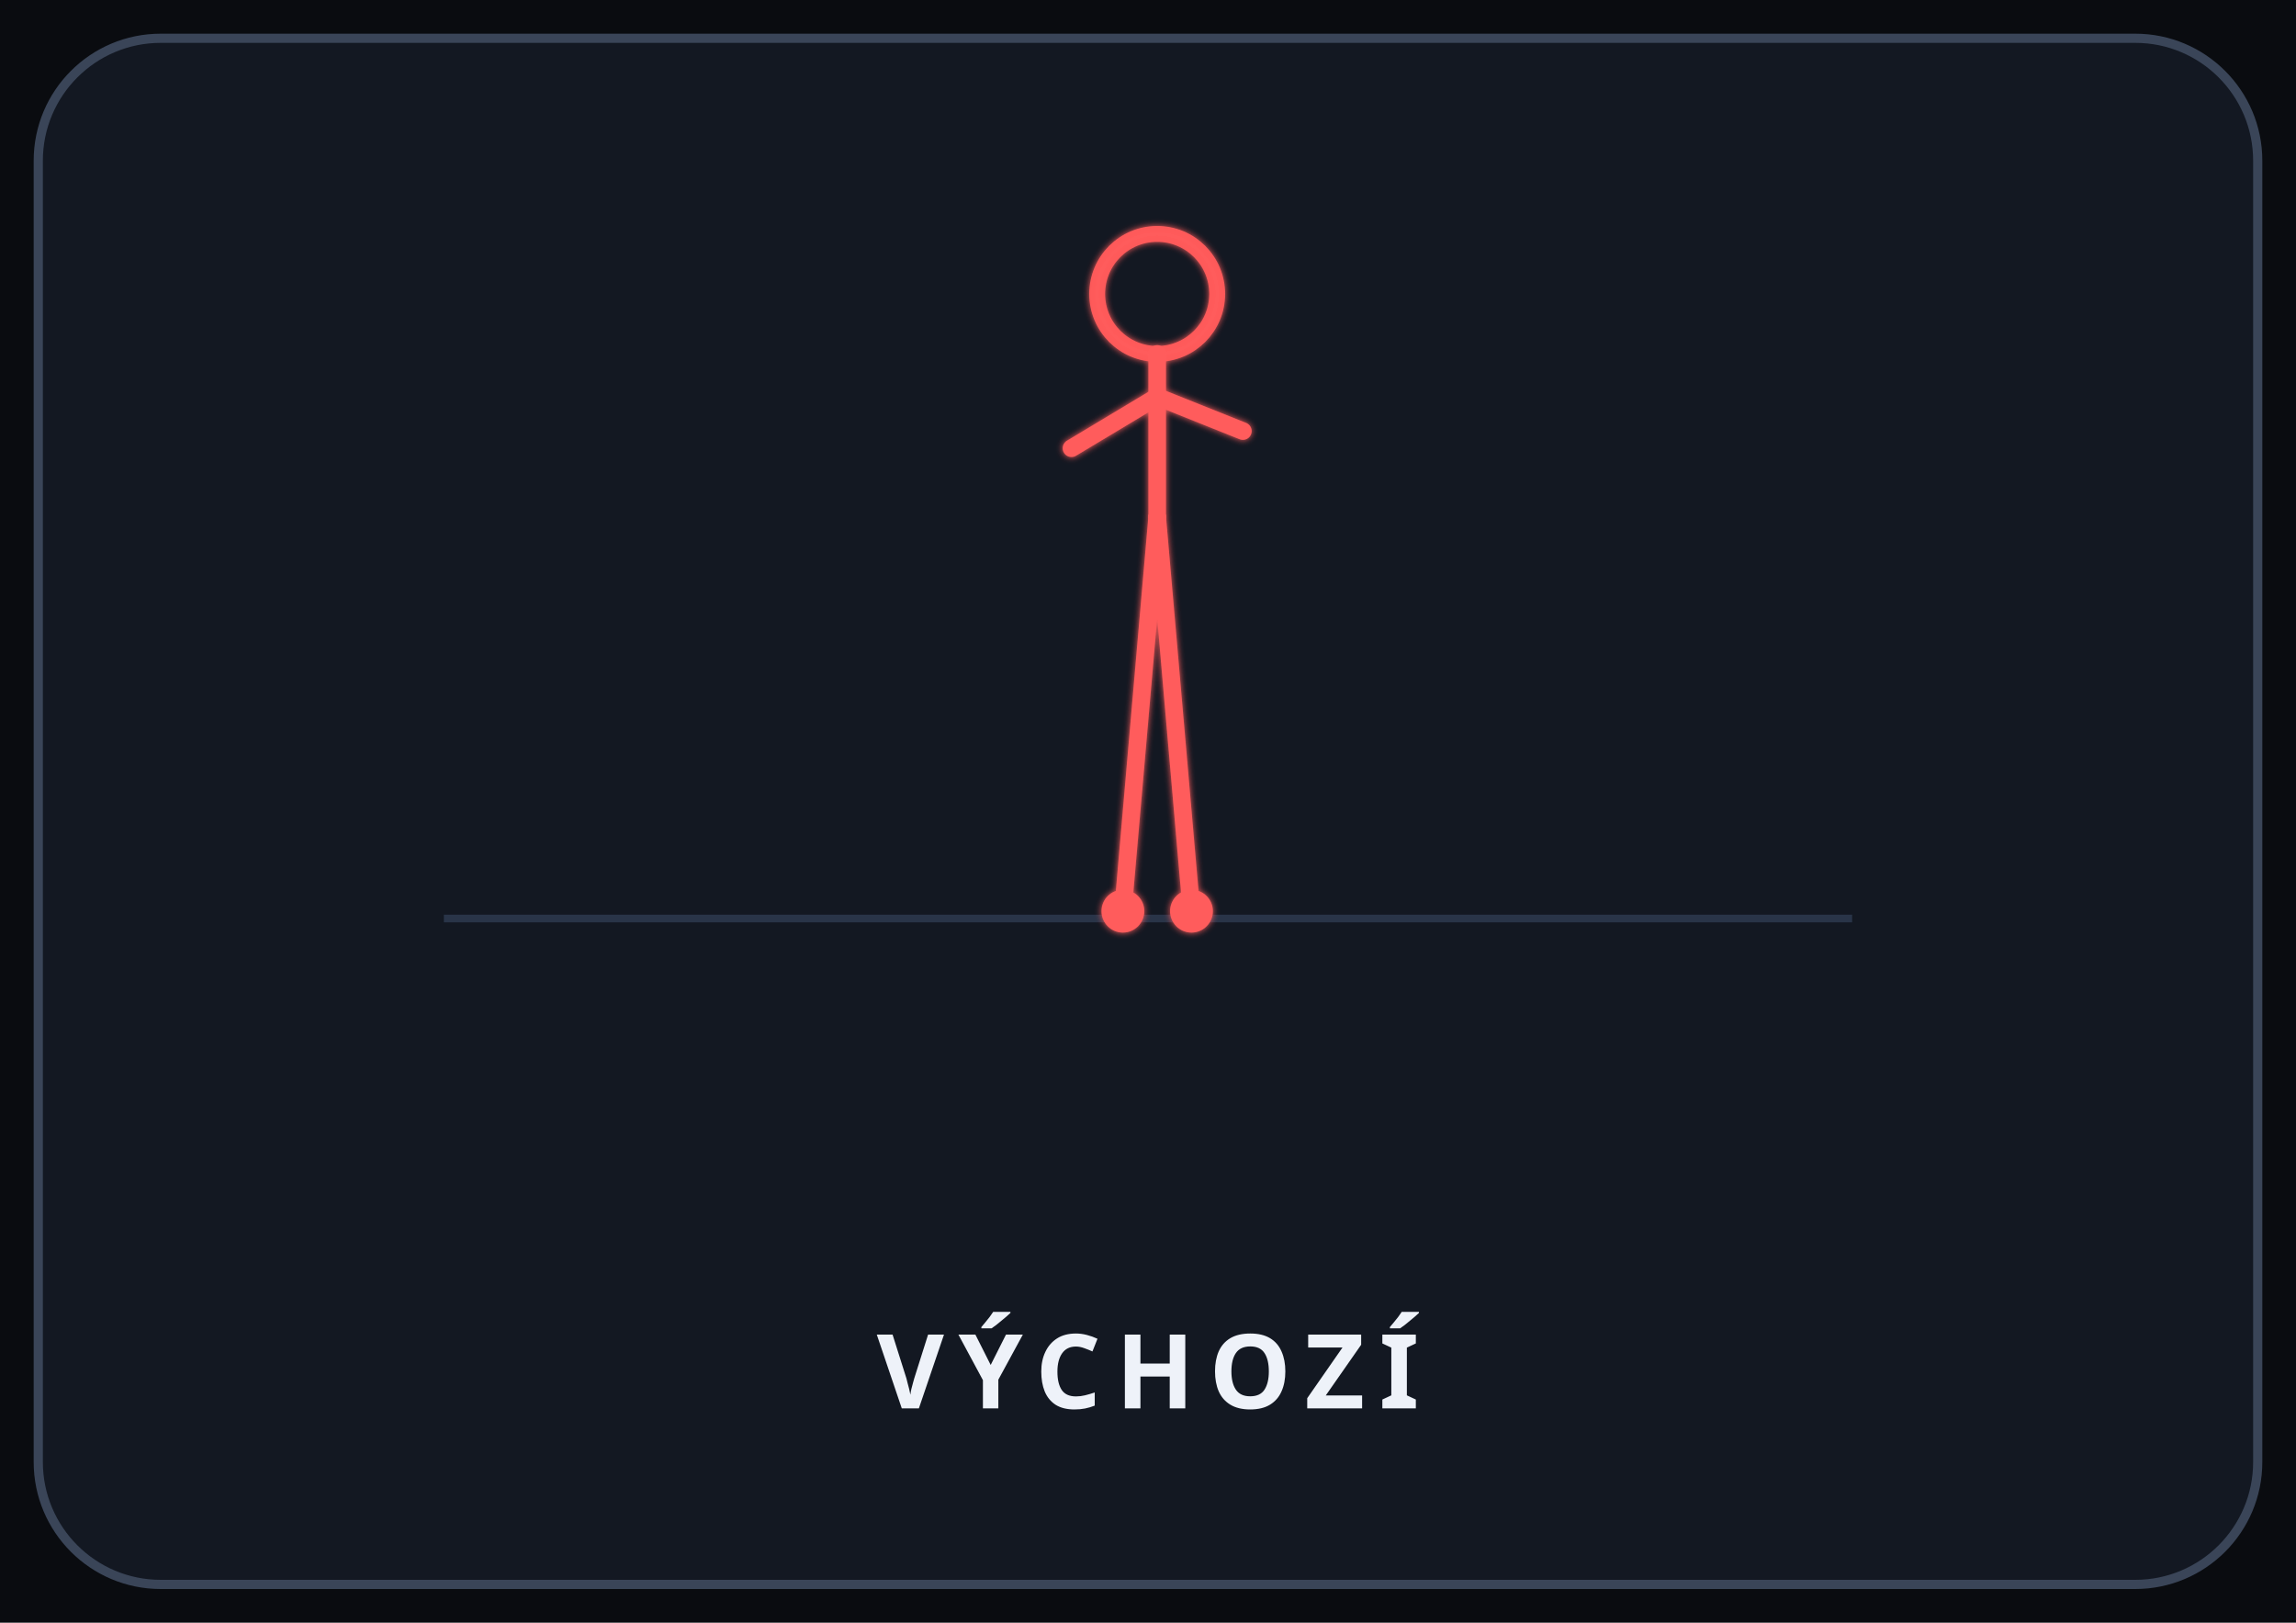
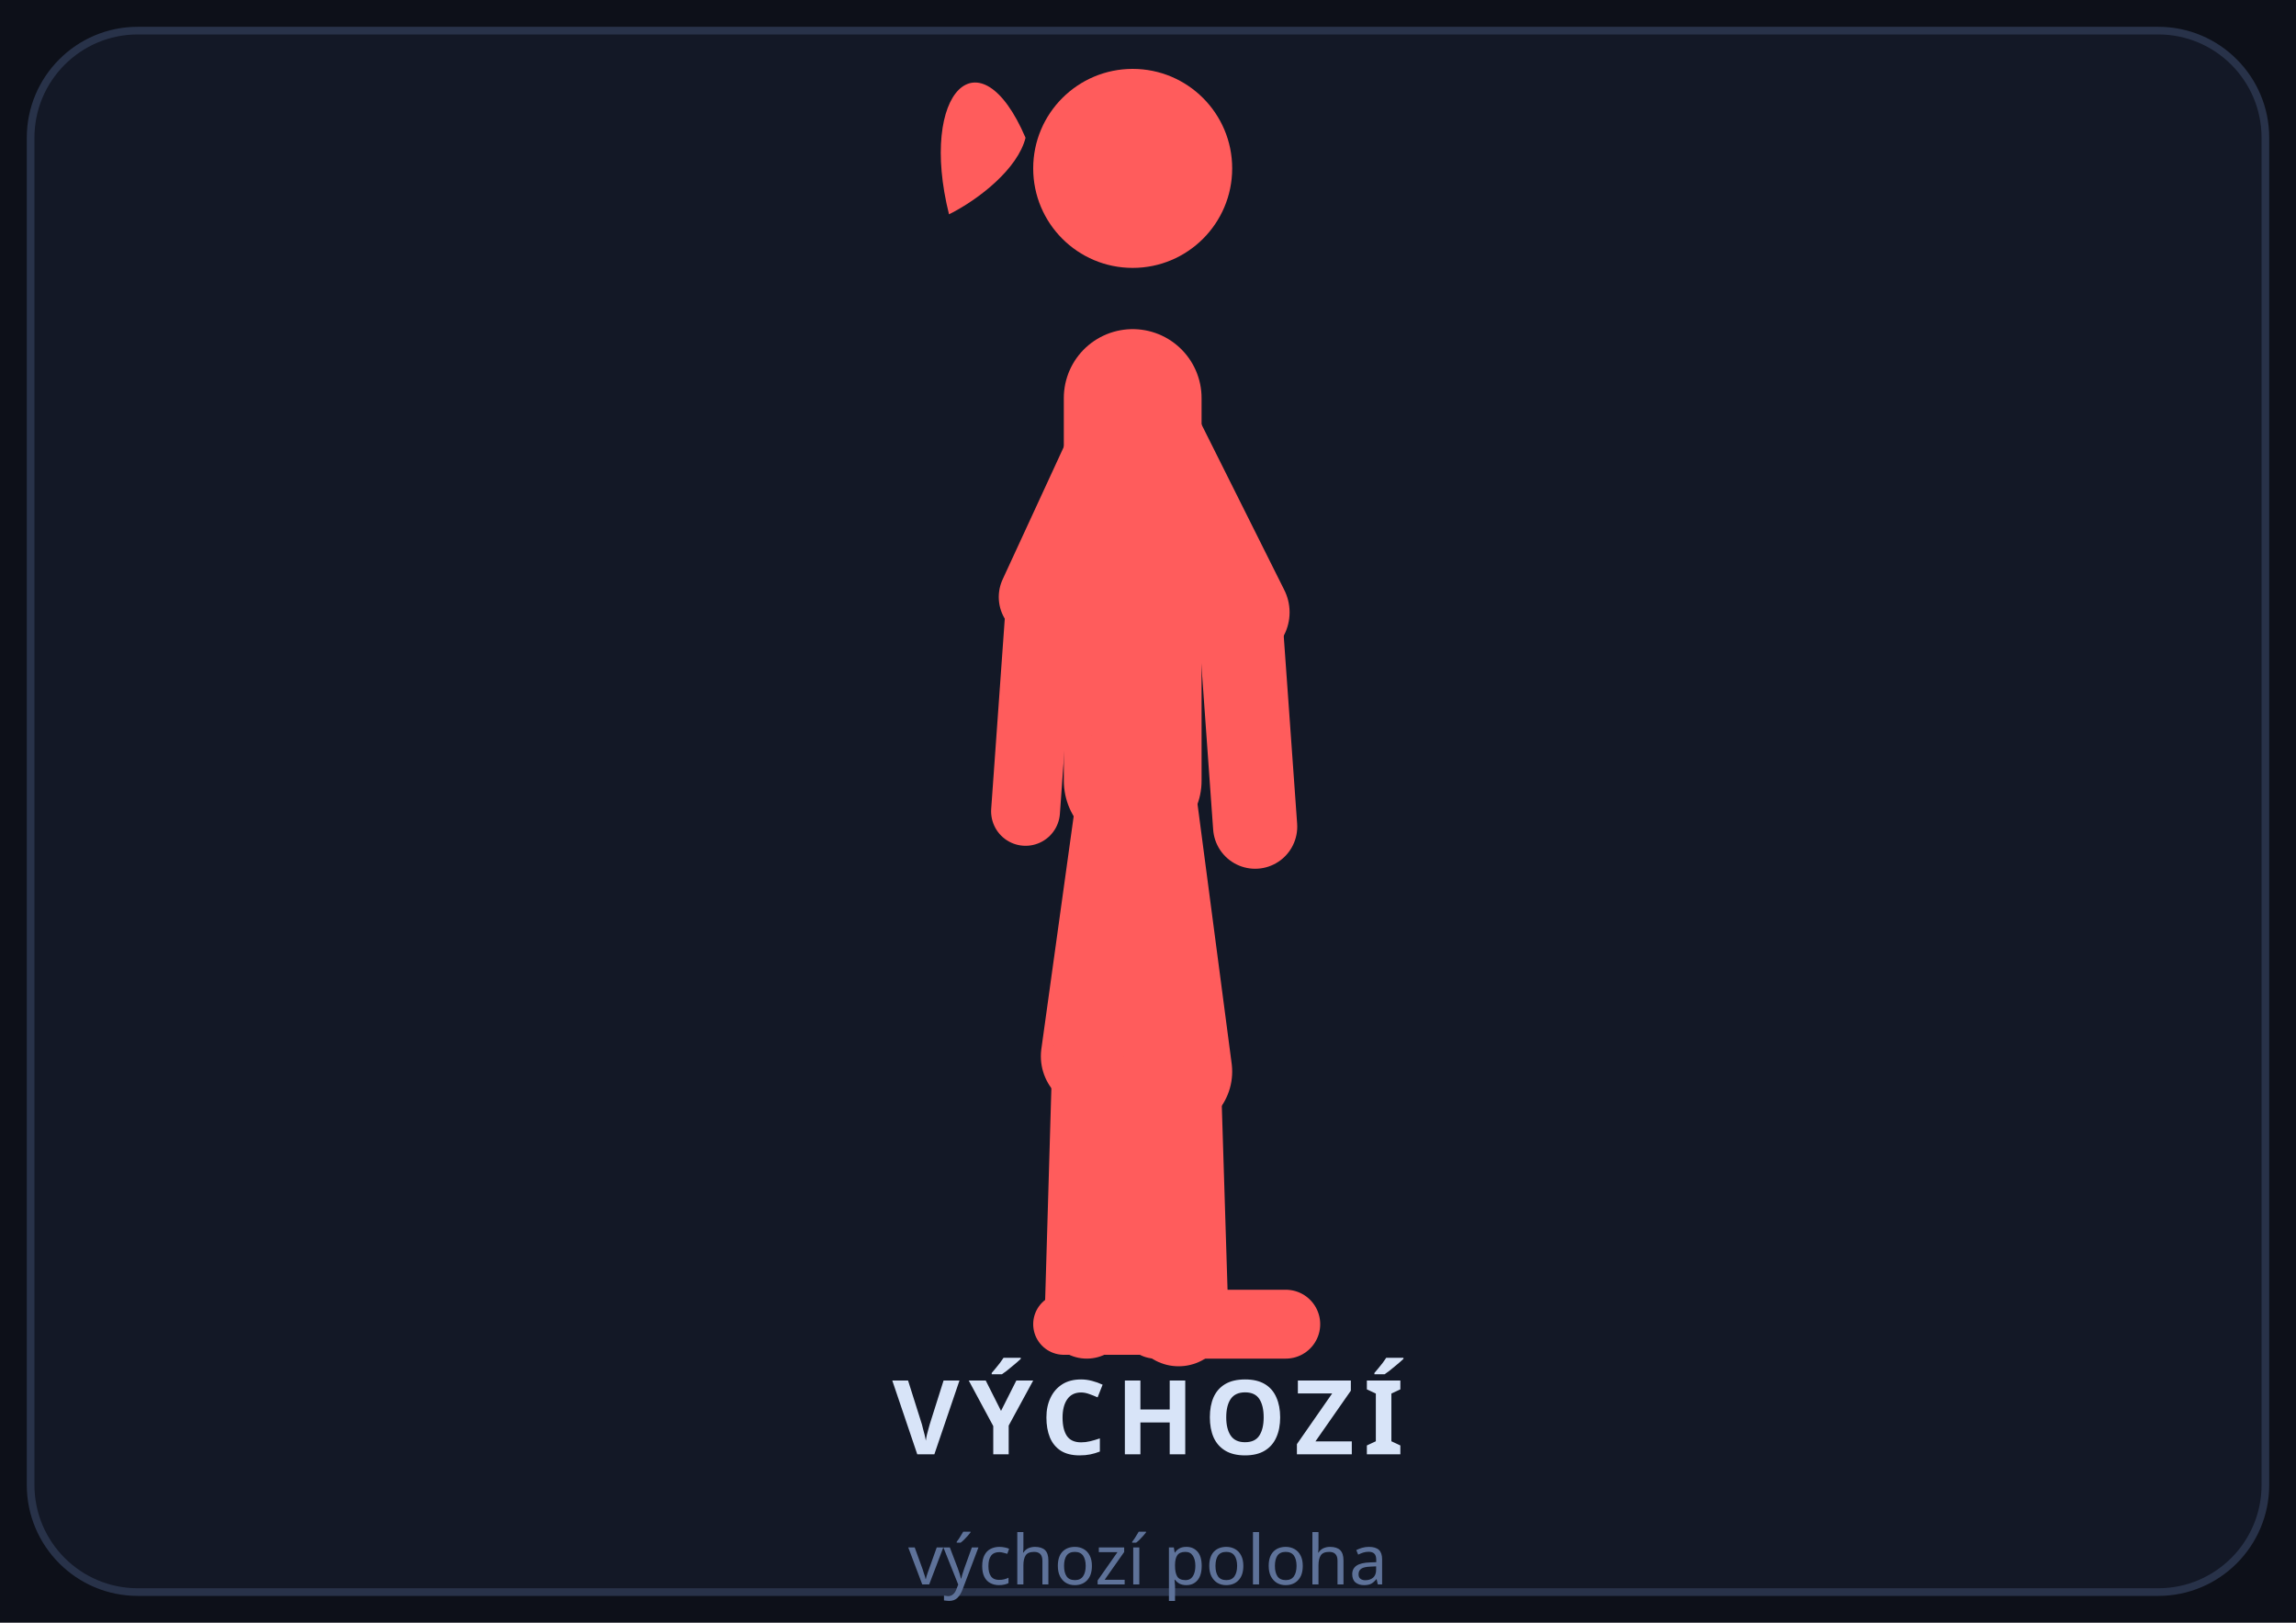
<svg xmlns="http://www.w3.org/2000/svg" viewBox="0 0 300 212" fill="none" aria-hidden="true">
-   <defs>
-     <filter id="sfGlow" x="-40%" y="-40%" width="180%" height="180%">
-       <feGaussianBlur stdDeviation="0.45" result="b" />
-       <feMerge>
-         <feMergeNode in="b" />
-         <feMergeNode in="SourceGraphic" />
-       </feMerge>
-     </filter>
-   </defs>
-   <rect width="300" height="212" fill="#0a0c10" />
-   <rect x="5" y="5" width="290" height="202" rx="16" ry="16" fill="#131822" stroke="#3a4558" stroke-width="1.2" />
-   <g transform="translate(50,12)">
-     <line x1="8" y1="108" x2="192" y2="108" stroke="#4a5f82" stroke-width="1" opacity="0.4" />
-     <g filter="url(#sfGlow)">
-       <g transform="translate(34,4) scale(1.12)">
-         <circle cx="60" cy="20" r="7" stroke="#ff5c5c" stroke-width="1.85" fill="none" opacity="0.98" />
-         <path d="M60 27 L60 46" stroke="#ff5c5c" stroke-width="2.05" stroke-linecap="round" stroke-linejoin="round" />
-         <path d="M60 46 L56 92" stroke="#ff5c5c" stroke-width="2.05" stroke-linecap="round" stroke-linejoin="round" />
-         <path d="M60 46 L64 92" stroke="#ff5c5c" stroke-width="2.05" stroke-linecap="round" stroke-linejoin="round" />
-         <path d="M60 32 L50 38" stroke="#ff5c5c" stroke-width="2.05" stroke-linecap="round" stroke-linejoin="round" />
-         <path d="M60 32 L70 36" stroke="#ff5c5c" stroke-width="2.05" stroke-linecap="round" stroke-linejoin="round" />
-         <circle cx="56" cy="92" r="2.5" fill="#ff5c5c" />
-         <circle cx="64" cy="92" r="2.5" fill="#ff5c5c" />
-       </g>
-     </g>
-   </g>
-   <text x="150" y="184" text-anchor="middle" fill="#eef2f9" font-family="Segoe UI,system-ui,sans-serif" font-size="13.5" font-weight="700" letter-spacing="0.14em">VÝCHOZÍ</text>
+   <rect width="300" height="212" fill="#0d1019" />
+   <rect x="4" y="4" width="292" height="204" rx="14" fill="#131826" stroke="#283249" stroke-width="1" />
+   <line x1="148" y1="52" x2="136" y2="78" stroke="#ff5c5c" stroke-width="11" stroke-linecap="round" stroke-linejoin="round" />
+   <line x1="136" y1="78" x2="134" y2="106" stroke="#ff5c5c" stroke-width="9" stroke-linecap="round" stroke-linejoin="round" />
+   <line x1="148" y1="102" x2="143" y2="138" stroke="#ff5c5c" stroke-width="14" stroke-linecap="round" stroke-linejoin="round" />
+   <line x1="143" y1="138" x2="142" y2="172" stroke="#ff5c5c" stroke-width="11" stroke-linecap="round" stroke-linejoin="round" />
+   <line x1="139" y1="173" x2="156" y2="173" stroke="#ff5c5c" stroke-width="8" stroke-linecap="round" stroke-linejoin="round" />
+   <line x1="148" y1="52" x2="148" y2="102" stroke="#ff5c5c" stroke-width="18" stroke-linecap="round" stroke-linejoin="round" />
+   <line x1="148" y1="102" x2="153" y2="140" stroke="#ff5c5c" stroke-width="16" stroke-linecap="round" stroke-linejoin="round" />
+   <line x1="153" y1="140" x2="154" y2="172" stroke="#ff5c5c" stroke-width="13" stroke-linecap="round" stroke-linejoin="round" />
+   <line x1="151" y1="173" x2="168" y2="173" stroke="#ff5c5c" stroke-width="9" stroke-linecap="round" stroke-linejoin="round" />
+   <line x1="148" y1="52" x2="162" y2="80" stroke="#ff5c5c" stroke-width="13" stroke-linecap="round" stroke-linejoin="round" />
+   <line x1="162" y1="80" x2="164" y2="108" stroke="#ff5c5c" stroke-width="11" stroke-linecap="round" stroke-linejoin="round" />
+   <path d="M134 18 C128 4 120 12 124 28 C128 26 133 22 134 18Z" fill="#ff5c5c" />
+   <circle cx="148" cy="22" r="13" fill="#ff5c5c" />
+   <text x="150" y="190" text-anchor="middle" fill="#d8e4f8" font-family="'Segoe UI',system-ui,sans-serif" font-size="13.5" font-weight="700" letter-spacing="0.09em">VÝCHOZÍ</text>
+   <text x="150" y="207" text-anchor="middle" fill="#5e7299" font-family="'Segoe UI',system-ui,sans-serif" font-size="9" font-weight="400">výchozí poloha</text>
</svg>
